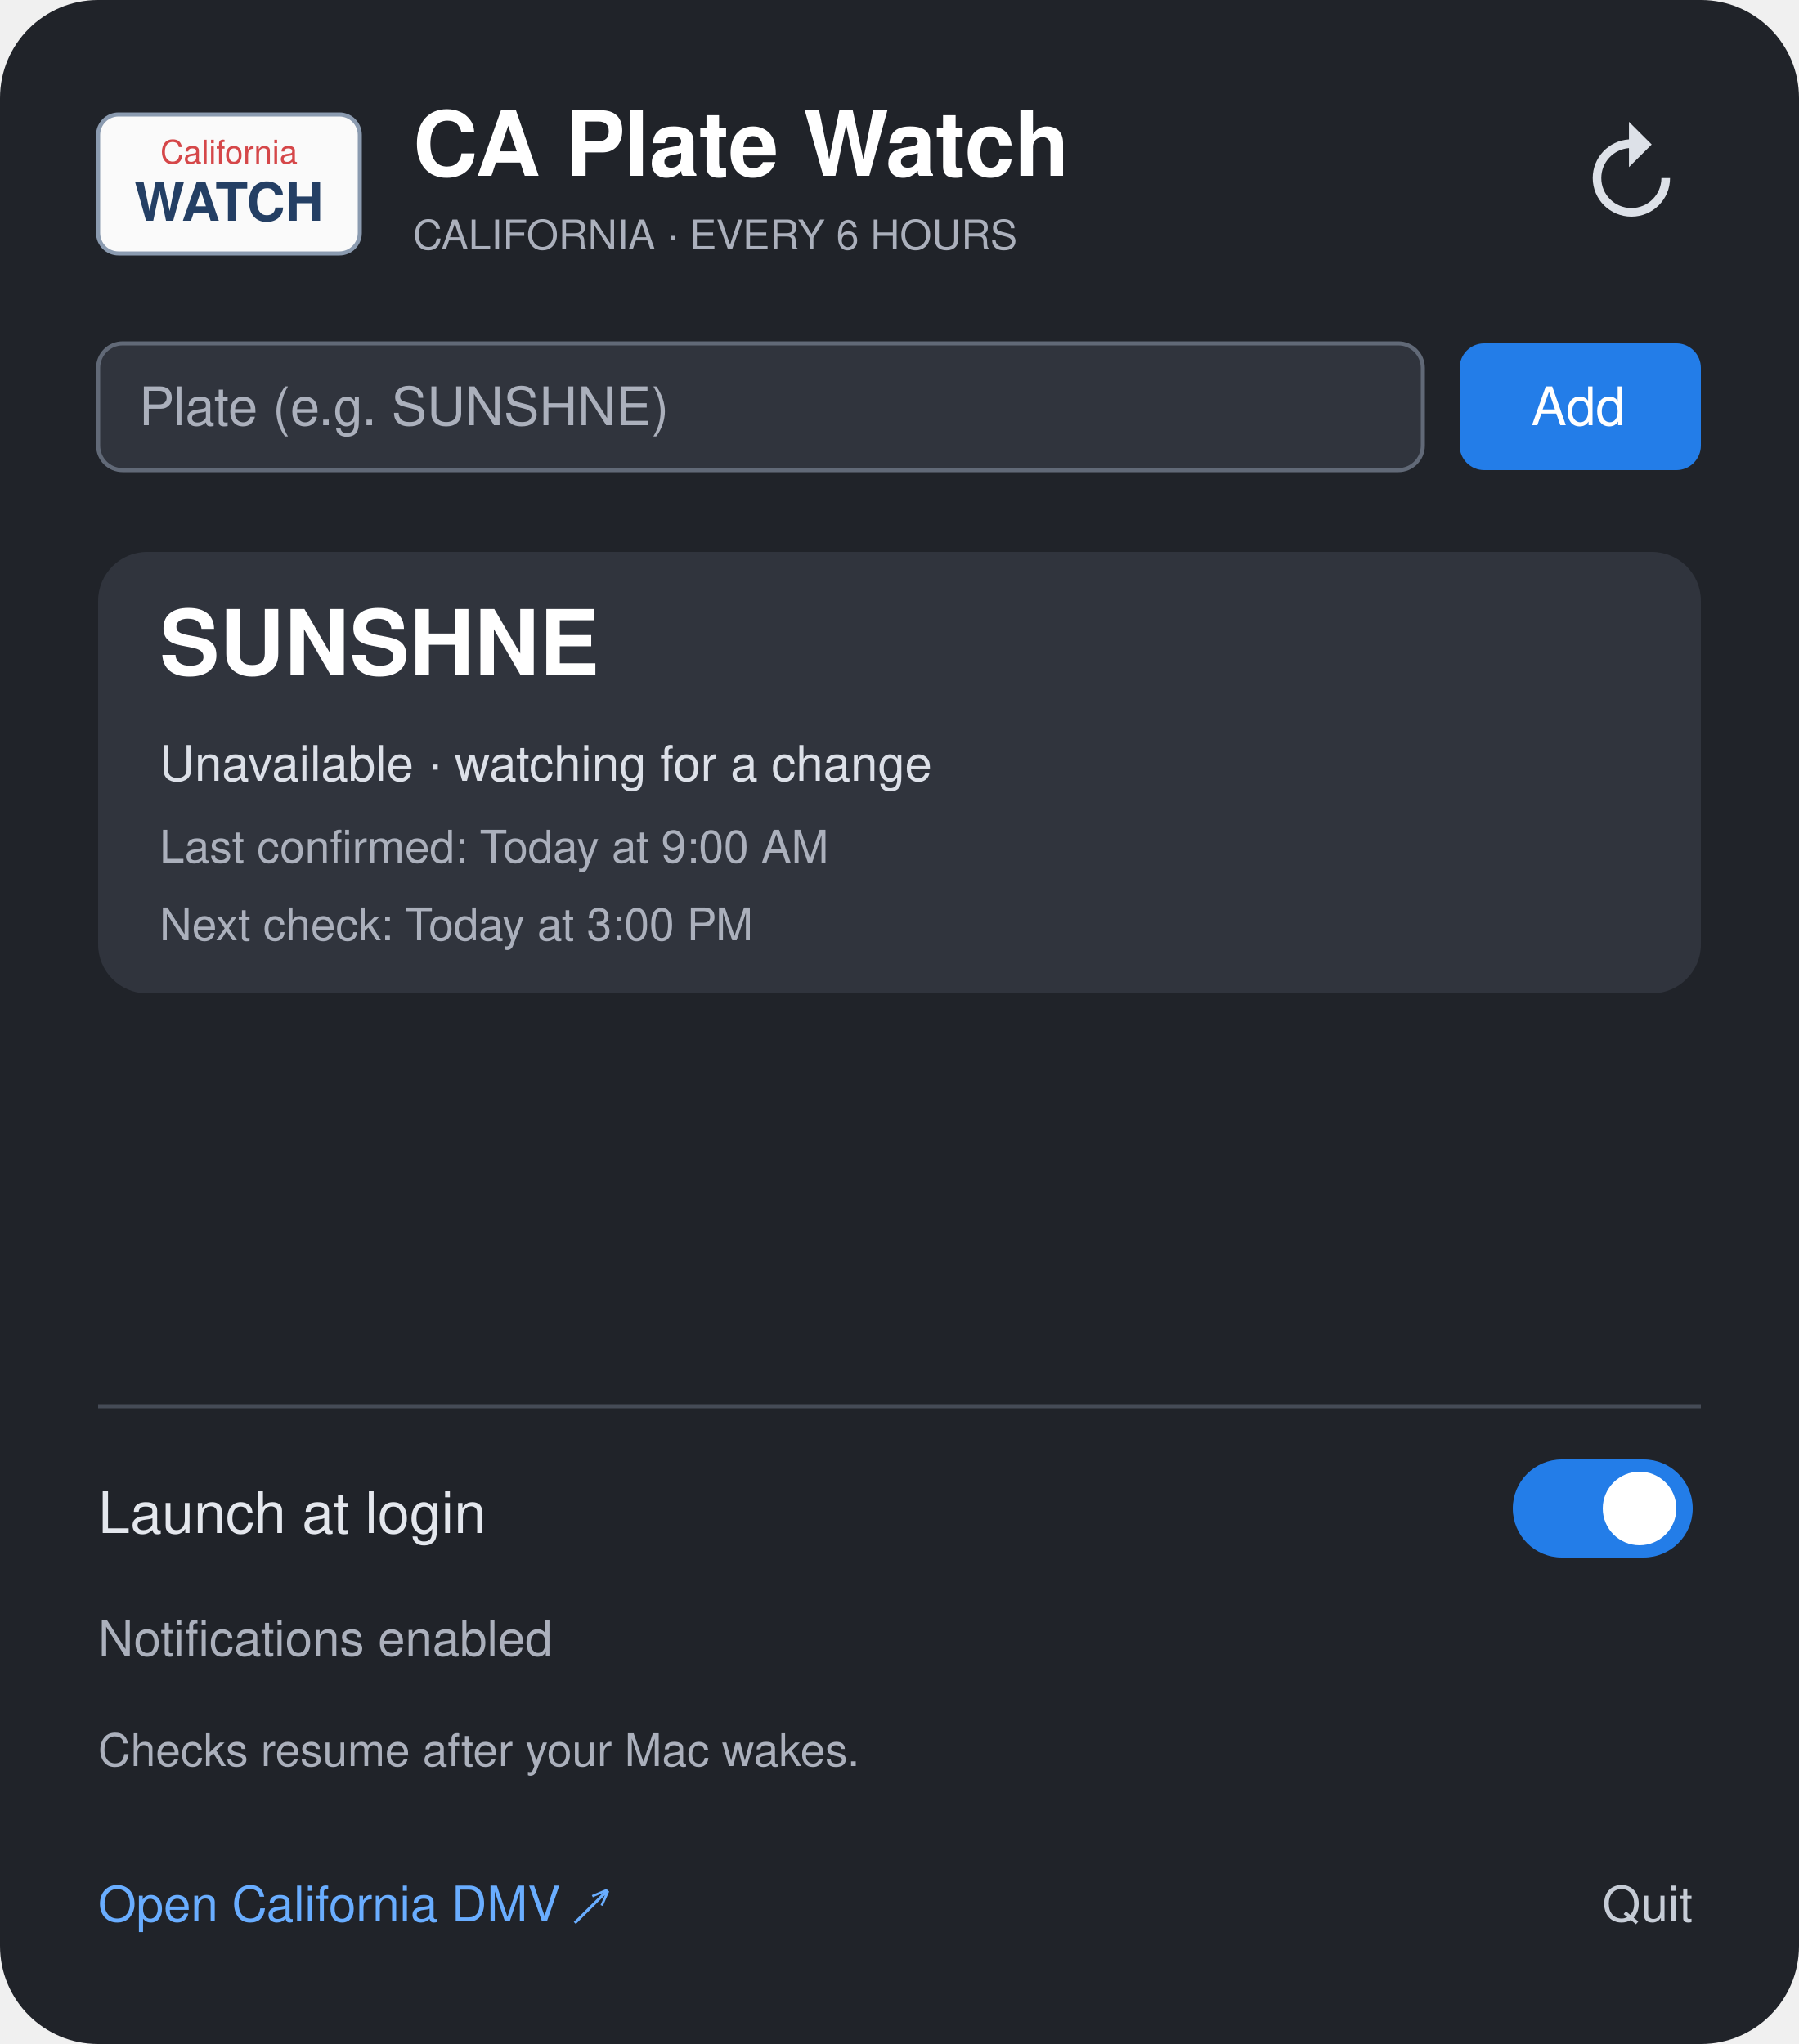
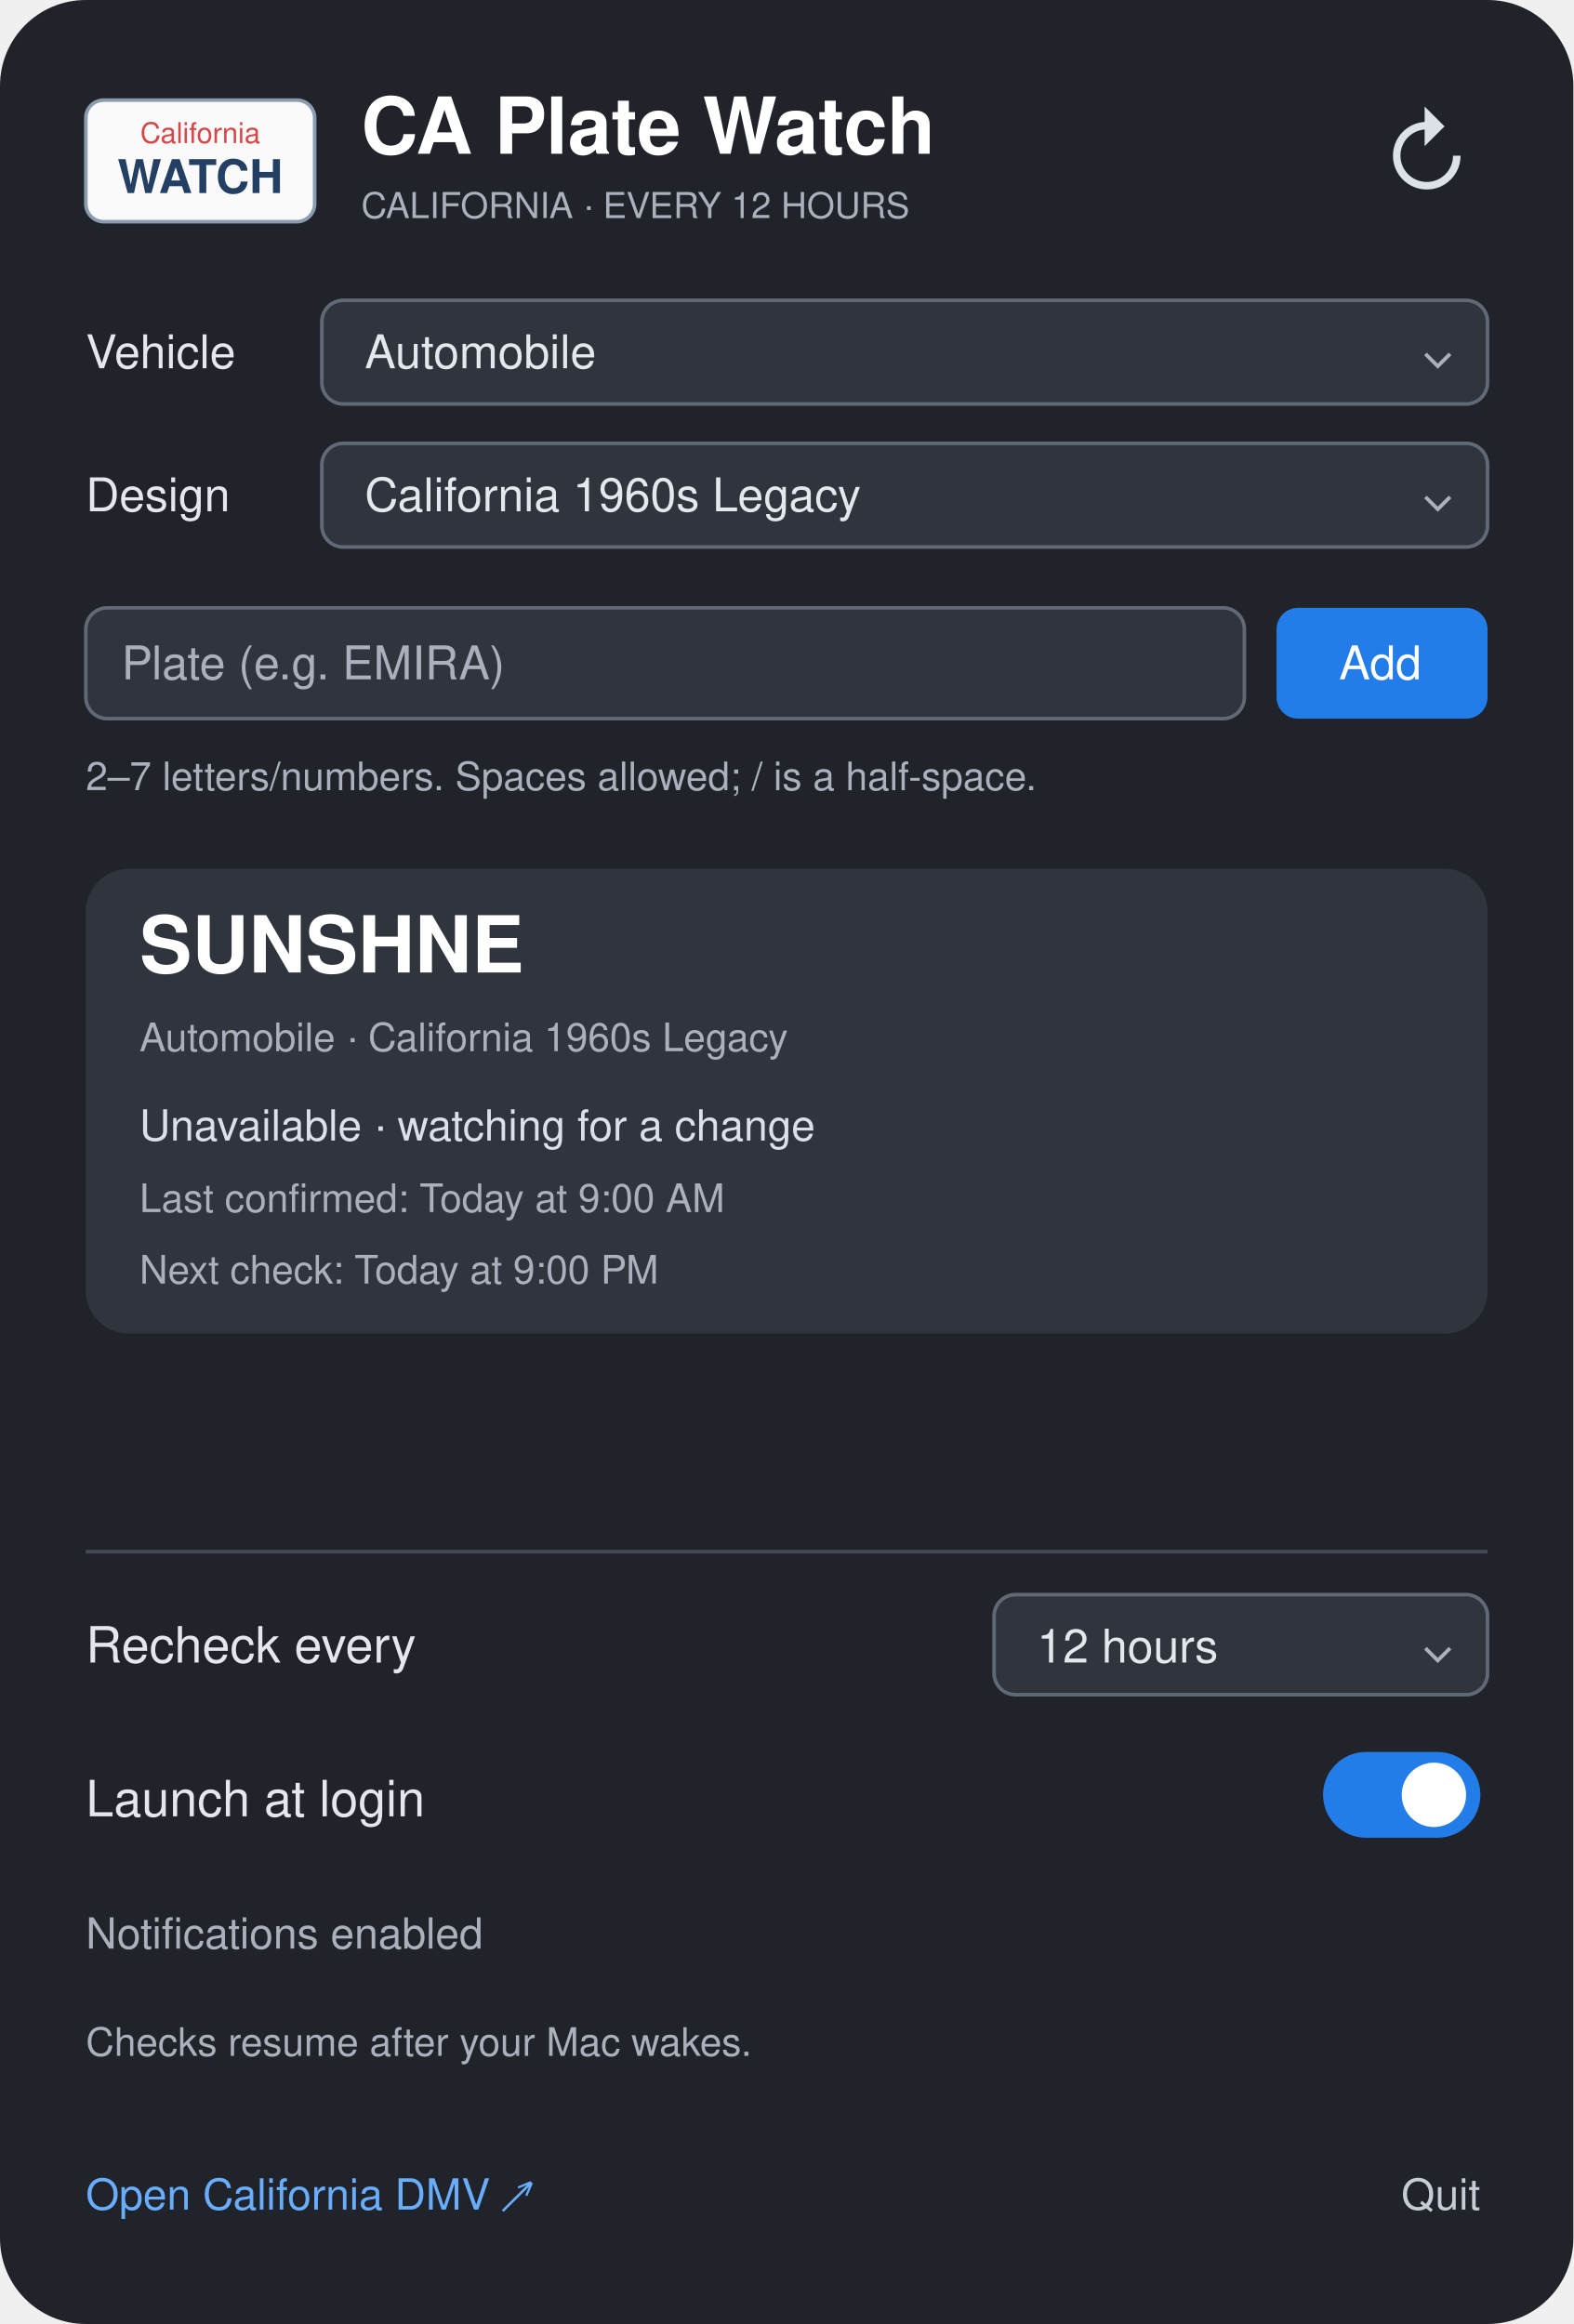
- <svg xmlns="http://www.w3.org/2000/svg" width="440" height="500" viewBox="0 0 440 500" role="img" aria-labelledby="title desc">
-   <rect width="440" height="500" rx="24" fill="#202329" />
+ <svg xmlns="http://www.w3.org/2000/svg" width="440" height="650" viewBox="0 0 440 650" role="img" aria-labelledby="title desc">
+   <rect width="440" height="650" rx="24" fill="#202329" />
  <g font-family="-apple-system, BlinkMacSystemFont, Helvetica, Arial, sans-serif">
    <rect x="24" y="28" width="64" height="34" rx="5" fill="#fafafa" stroke="#8b9bb0" />
    <text x="56" y="40" text-anchor="middle" fill="#d54749" font-size="8">California</text>
    <text x="56" y="54" text-anchor="middle" fill="#243f64" font-size="13" font-weight="700">WATCH</text>
    <text x="101" y="43" fill="white" font-size="22" font-weight="700">CA Plate Watch</text>
-     <text x="101" y="61" fill="#abb0bc" font-size="10">CALIFORNIA · EVERY 6 HOURS</text>
+     <text x="101" y="61" fill="#abb0bc" font-size="10">CALIFORNIA · EVERY 12 HOURS</text>
    <text x="399" y="53" text-anchor="middle" fill="#dde1e8" font-size="26">↻</text>
-     <rect x="24" y="84" width="324" height="31" rx="6" fill="#30343d" stroke="#616977" />
-     <text x="34" y="104" fill="#abb0bc" font-size="13">Plate (e.g. SUNSHNE)</text>
-     <rect x="357" y="84" width="59" height="31" rx="6" fill="#237de8" />
-     <text x="386" y="104" text-anchor="middle" fill="white" font-size="13">Add</text>
-     <rect x="24" y="135" width="392" height="108" rx="12" fill="#30343d" />
-     <text x="39" y="165" fill="white" font-size="22" font-weight="700">SUNSHNE</text>
-     <text x="39" y="191" fill="#dce0e8" font-size="12">Unavailable · watching for a change</text>
-     <text x="39" y="211" fill="#abb0bc" font-size="11">Last confirmed: Today at 9:00 AM</text>
-     <text x="39" y="230" fill="#abb0bc" font-size="11">Next check: Today at 3:00 PM</text>
-     <path d="M24 344H416" stroke="#454b56" />
-     <text x="24" y="375" fill="#e4e7ed" font-size="14">Launch at login</text>
-     <rect x="370" y="357" width="44" height="24" rx="12" fill="#237de8" />
-     <circle cx="401" cy="369" r="9" fill="white" />
-     <text x="24" y="405" fill="#abb0bc" font-size="12">Notifications enabled</text>
-     <text x="24" y="432" fill="#abb0bc" font-size="11">Checks resume after your Mac wakes.</text>
-     <text x="24" y="470" fill="#69adff" font-size="12">Open California DMV ↗</text>
-     <text x="414" y="470" text-anchor="end" fill="#c6ccd6" font-size="12">Quit</text>
+     <text x="24" y="103" fill="#e4e7ed" font-size="13">Vehicle</text>
+     <rect x="90" y="84" width="326" height="29" rx="6" fill="#30343d" stroke="#616977" />
+     <text x="102" y="103" fill="#e4e7ed" font-size="13">Automobile</text>
+     <text x="397" y="103" fill="#abb0bc" font-size="13">⌄</text>
+     <text x="24" y="143" fill="#e4e7ed" font-size="13">Design</text>
+     <rect x="90" y="124" width="326" height="29" rx="6" fill="#30343d" stroke="#616977" />
+     <text x="102" y="143" fill="#e4e7ed" font-size="13">California 1960s Legacy</text>
+     <text x="397" y="143" fill="#abb0bc" font-size="13">⌄</text>
+     <rect x="24" y="170" width="324" height="31" rx="6" fill="#30343d" stroke="#616977" />
+     <text x="34" y="190" fill="#abb0bc" font-size="13">Plate (e.g. EMIRA)</text>
+     <rect x="357" y="170" width="59" height="31" rx="6" fill="#237de8" />
+     <text x="386" y="190" text-anchor="middle" fill="white" font-size="13">Add</text>
+     <text x="24" y="221" fill="#abb0bc" font-size="11">2–7 letters/numbers. Spaces allowed; / is a half-space.</text>
+     <rect x="24" y="243" width="392" height="130" rx="12" fill="#30343d" />
+     <text x="39" y="272" fill="white" font-size="22" font-weight="700">SUNSHNE</text>
+     <text x="39" y="294" fill="#abb0bc" font-size="11">Automobile · California 1960s Legacy</text>
+     <text x="39" y="319" fill="#dce0e8" font-size="12">Unavailable · watching for a change</text>
+     <text x="39" y="339" fill="#abb0bc" font-size="11">Last confirmed: Today at 9:00 AM</text>
+     <text x="39" y="359" fill="#abb0bc" font-size="11">Next check: Today at 9:00 PM</text>
+     <path d="M24 434H416" stroke="#454b56" />
+     <text x="24" y="465" fill="#e4e7ed" font-size="14">Recheck every</text>
+     <rect x="278" y="446" width="138" height="28" rx="6" fill="#30343d" stroke="#616977" />
+     <text x="290" y="465" fill="#e4e7ed" font-size="13">12 hours</text>
+     <text x="397" y="465" fill="#abb0bc" font-size="13">⌄</text>
+     <text x="24" y="508" fill="#e4e7ed" font-size="14">Launch at login</text>
+     <rect x="370" y="490" width="44" height="24" rx="12" fill="#237de8" />
+     <circle cx="401" cy="502" r="9" fill="white" />
+     <text x="24" y="545" fill="#abb0bc" font-size="12">Notifications enabled</text>
+     <text x="24" y="575" fill="#abb0bc" font-size="11">Checks resume after your Mac wakes.</text>
+     <text x="24" y="618" fill="#69adff" font-size="12">Open California DMV ↗</text>
+     <text x="414" y="618" text-anchor="end" fill="#c6ccd6" font-size="12">Quit</text>
  </g>
</svg>
